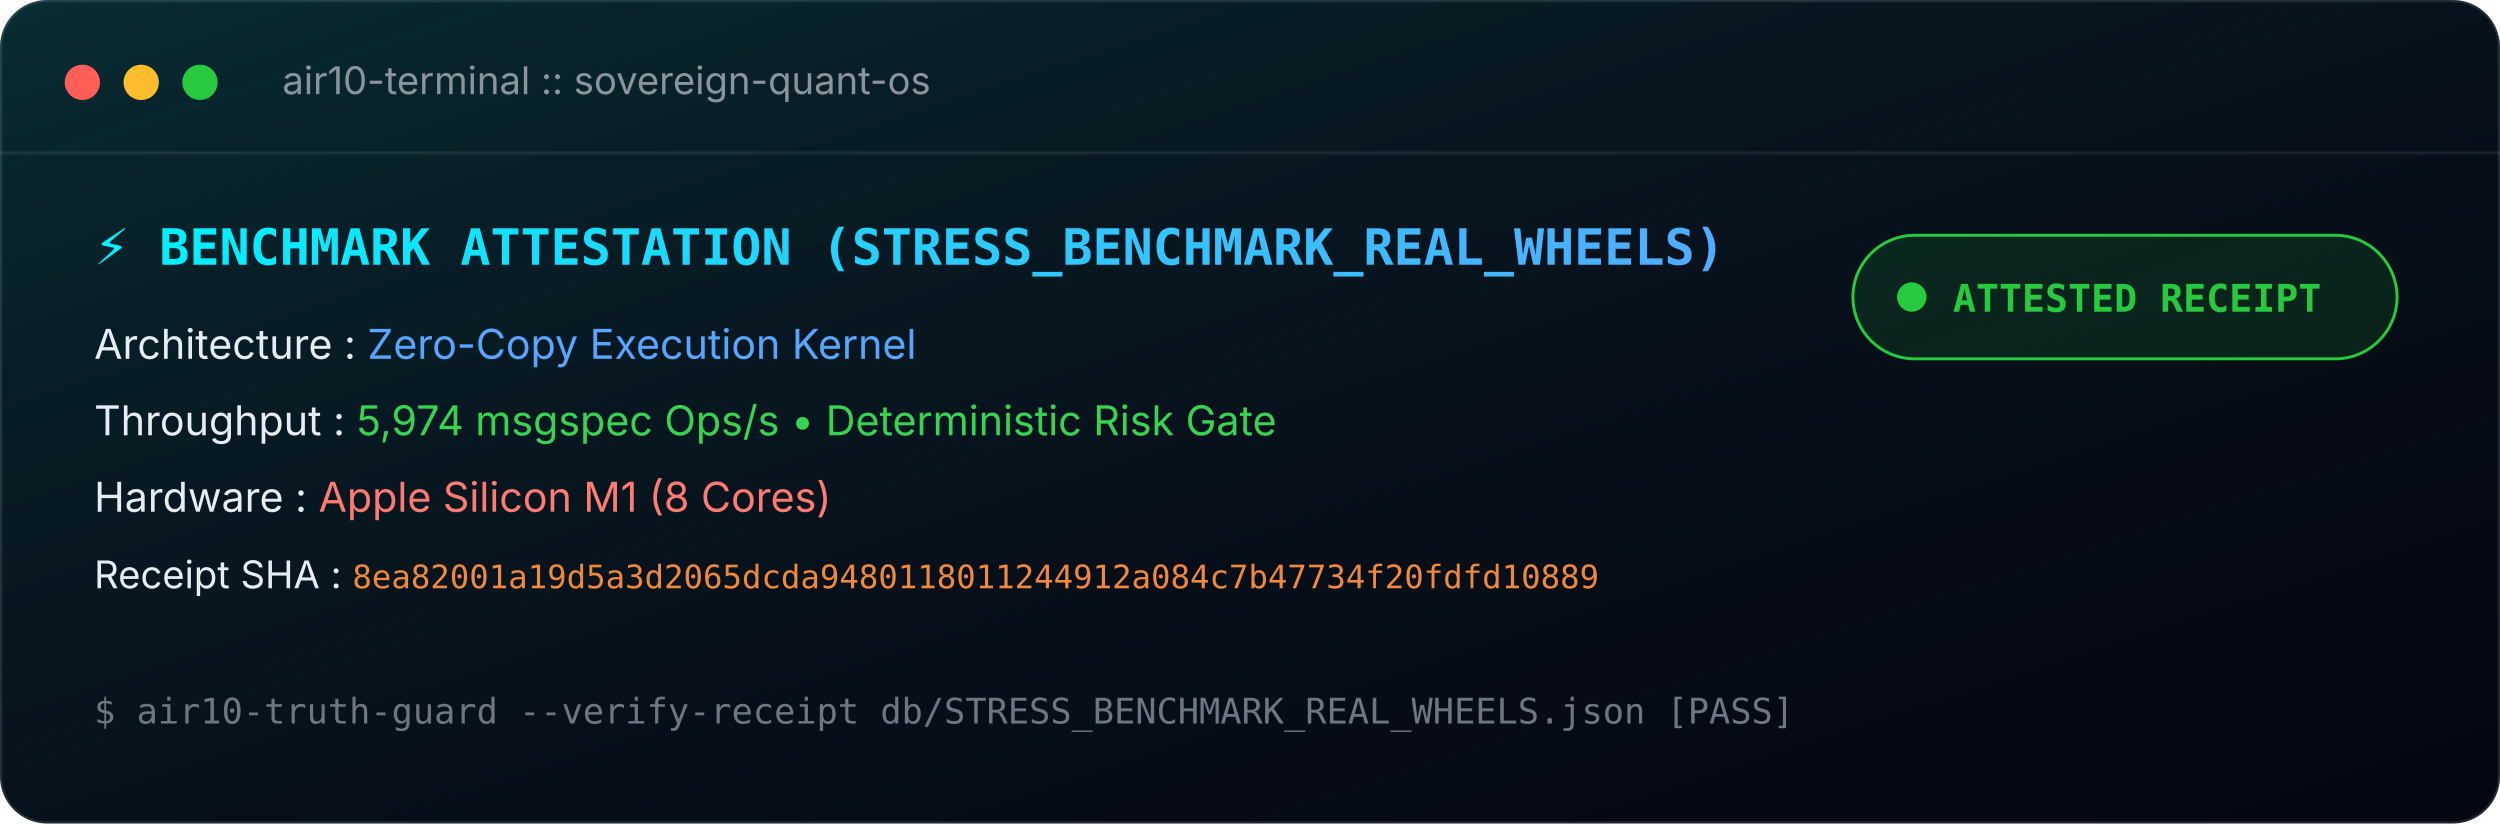
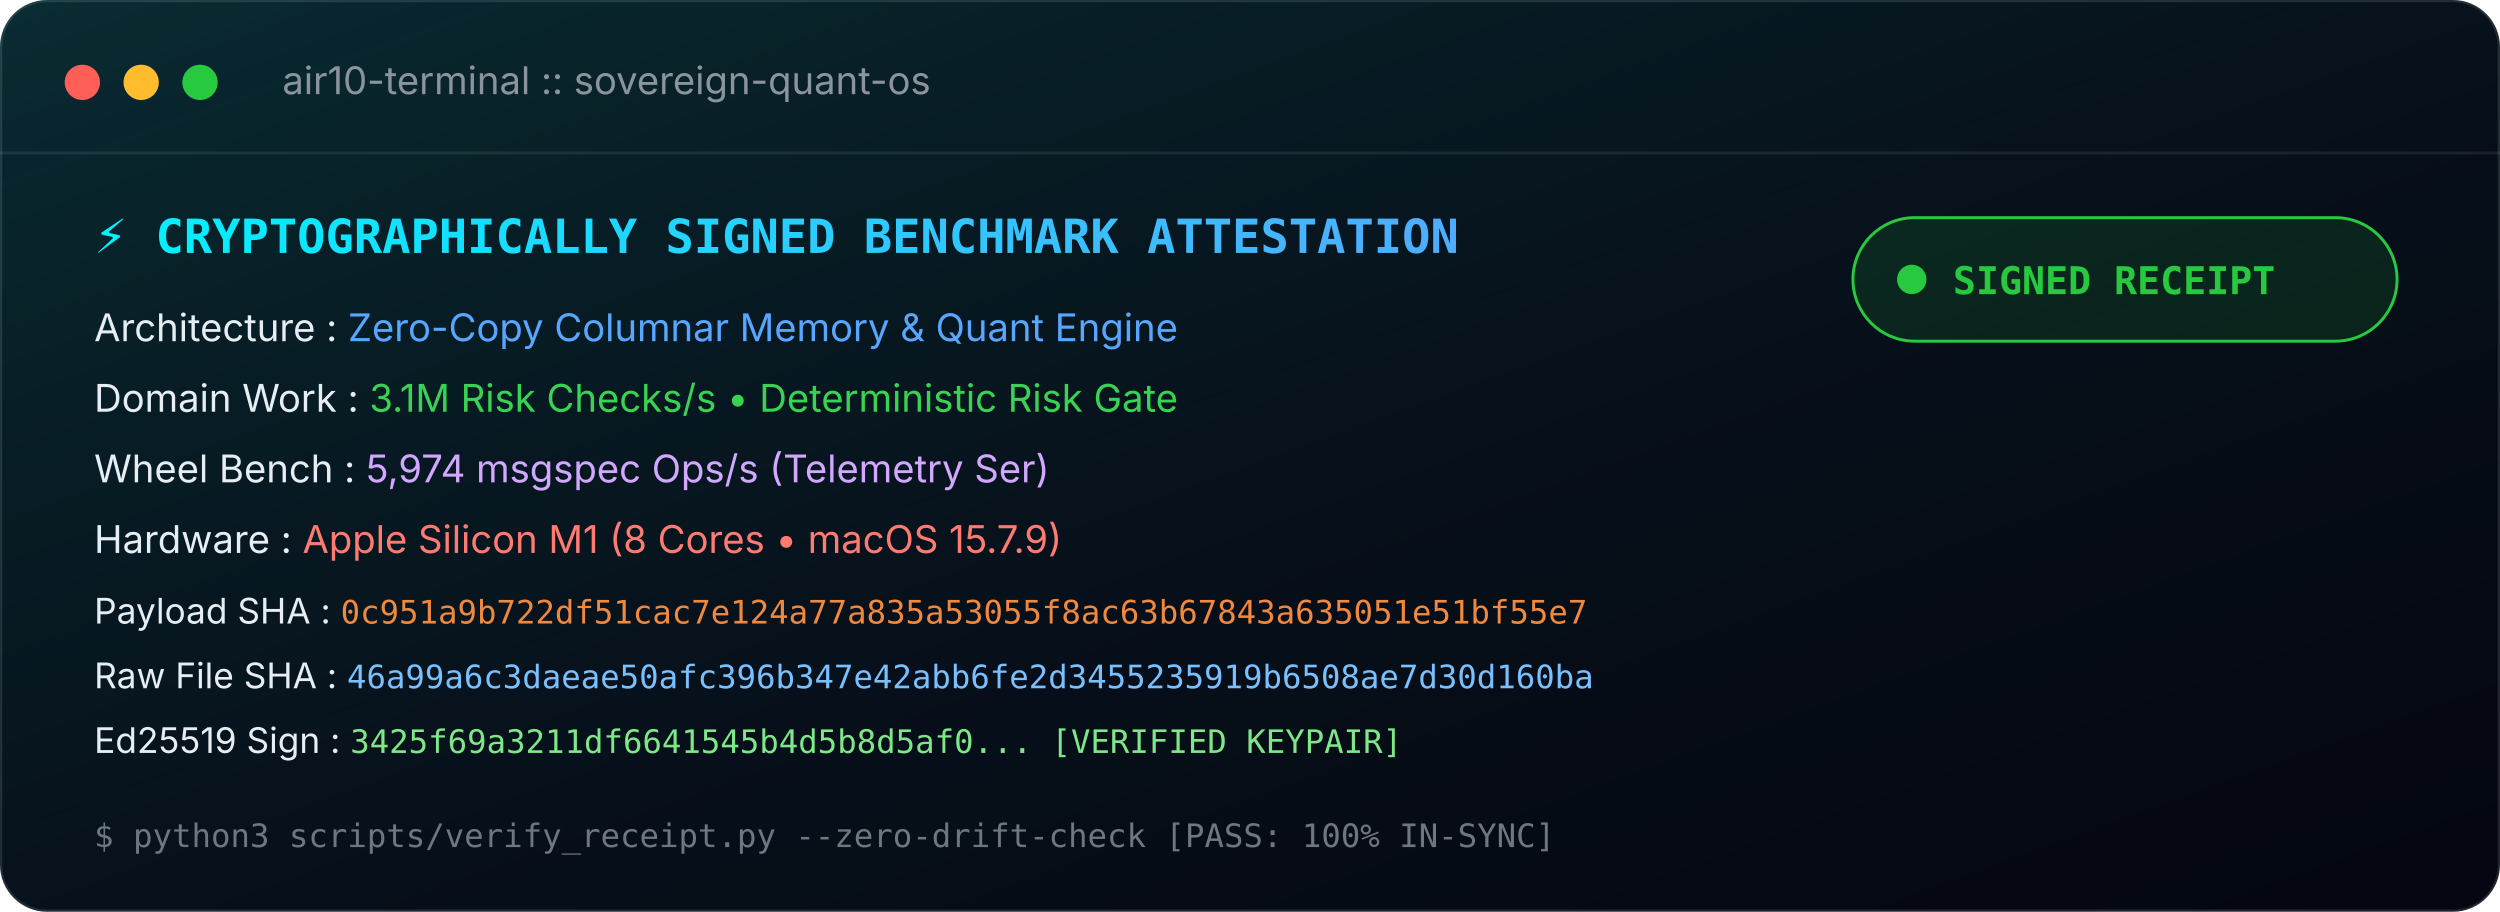
- <svg xmlns="http://www.w3.org/2000/svg" viewBox="0 0 850 280" width="100%" height="280">
+ <svg xmlns="http://www.w3.org/2000/svg" viewBox="0 0 850 310" width="100%" height="310">
  <defs>
    <linearGradient id="bg" x1="0%" y1="0%" x2="100%" y2="100%">
      <stop offset="0%" stop-color="#0a0f1d" />
      <stop offset="100%" stop-color="#040711" />
    </linearGradient>
    <linearGradient id="accent" x1="0%" y1="0%" x2="100%" y2="0%">
      <stop offset="0%" stop-color="#00f2fe" />
      <stop offset="100%" stop-color="#4facfe" />
    </linearGradient>
    <linearGradient id="glow" x1="0%" y1="0%" x2="100%" y2="100%">
      <stop offset="0%" stop-color="#00ffcc" stop-opacity="0.12" />
      <stop offset="100%" stop-color="#000000" stop-opacity="0" />
    </linearGradient>
  </defs>
-   <rect width="850" height="280" rx="16" fill="url(#bg)" stroke="rgba(255,255,255,0.12)" stroke-width="1.5" />
-   <rect width="850" height="280" rx="16" fill="url(#glow)" />
+   <rect width="850" height="310" rx="16" fill="url(#bg)" stroke="rgba(255,255,255,0.12)" stroke-width="1.5" />
+   <rect width="850" height="310" rx="16" fill="url(#glow)" />
  <circle cx="28" cy="28" r="6" fill="#ff5f56" />
  <circle cx="48" cy="28" r="6" fill="#ffbd2e" />
  <circle cx="68" cy="28" r="6" fill="#27c93f" />
  <text x="96" y="32" fill="#8b949e" font-family="-apple-system, BlinkMacSystemFont, monospace" font-size="13">air10-terminal :: sovereign-quant-os</text>
  <line x1="0" y1="52" x2="850" y2="52" stroke="rgba(255,255,255,0.08)" stroke-width="1" />
-   <text x="32" y="90" fill="url(#accent)" font-family="monospace" font-size="17" font-weight="bold">⚡ BENCHMARK ATTESTATION (STRESS_BENCHMARK_REAL_WHEELS)</text>
-   <text x="32" y="122" fill="#e6edf3" font-family="-apple-system, BlinkMacSystemFont, monospace" font-size="14">Architecture : <tspan fill="#58a6ff">Zero-Copy Execution Kernel</tspan>
+   <text x="32" y="86" fill="url(#accent)" font-family="monospace" font-size="16" font-weight="bold">⚡ CRYPTOGRAPHICALLY SIGNED BENCHMARK ATTESTATION</text>
+   <text x="32" y="116" fill="#e6edf3" font-family="-apple-system, BlinkMacSystemFont, monospace" font-size="13">Architecture : <tspan fill="#58a6ff">Zero-Copy Columnar Memory &amp; Quant Engine</tspan>
  </text>
-   <text x="32" y="148" fill="#e6edf3" font-family="-apple-system, BlinkMacSystemFont, monospace" font-size="14">Throughput   : <tspan fill="#39d353">5,974 msgspec Ops/s • Deterministic Risk Gate</tspan>
+   <text x="32" y="140" fill="#e6edf3" font-family="-apple-system, BlinkMacSystemFont, monospace" font-size="13">Domain Work  : <tspan fill="#39d353">3.1M Risk Checks/s • Deterministic Risk Gate</tspan>
  </text>
-   <text x="32" y="174" fill="#e6edf3" font-family="-apple-system, BlinkMacSystemFont, monospace" font-size="14">Hardware     : <tspan fill="#ff7b72">Apple Silicon M1 (8 Cores)</tspan>
+   <text x="32" y="164" fill="#e6edf3" font-family="-apple-system, BlinkMacSystemFont, monospace" font-size="13">Wheel Bench  : <tspan fill="#d2a8ff">5,974 msgspec Ops/s (Telemetry Ser)</tspan>
  </text>
-   <text x="32" y="200" fill="#e6edf3" font-family="-apple-system, BlinkMacSystemFont, monospace" font-size="13">Receipt SHA  : <tspan fill="#f0883e" font-family="monospace" font-size="11">8ea82001a19d5a3d2065dcda9480118011244912a084c7b47734f20fdfd10889</tspan>
+   <text x="32" y="188" fill="#e6edf3" font-family="-apple-system, BlinkMacSystemFont, monospace" font-size="13">Hardware     : <tspan fill="#ff7b72">Apple Silicon M1 (8 Cores • macOS 15.7.9)</tspan>
  </text>
-   <rect x="630" y="80" width="185" height="42" rx="21" fill="rgba(39, 201, 63, 0.12)" stroke="#27c93f" stroke-width="1" />
-   <circle cx="650" cy="101" r="5" fill="#27c93f" />
-   <text x="664" y="106" fill="#27c93f" font-family="monospace" font-size="13" font-weight="bold">ATTESTED RECEIPT</text>
-   <text x="32" y="246" fill="#6e7681" font-family="monospace" font-size="12">$ air10-truth-guard --verify-receipt db/STRESS_BENCHMARK_REAL_WHEELS.json [PASS]</text>
+   <text x="32" y="212" fill="#e6edf3" font-family="-apple-system, BlinkMacSystemFont, monospace" font-size="12">Payload SHA  : <tspan fill="#f0883e" font-family="monospace" font-size="11">0c951a9b722df51cac7e124a77a835a53055f8ac63b67843a635051e51bf55e7</tspan>
+   </text>
+   <text x="32" y="234" fill="#e6edf3" font-family="-apple-system, BlinkMacSystemFont, monospace" font-size="12">Raw File SHA : <tspan fill="#79c0ff" font-family="monospace" font-size="11">46a99a6c3daeae50afc396b347e42abb6fe2d3455235919b6508ae7d30d160ba</tspan>
+   </text>
+   <text x="32" y="256" fill="#e6edf3" font-family="-apple-system, BlinkMacSystemFont, monospace" font-size="12">Ed25519 Sign : <tspan fill="#7ee787" font-family="monospace" font-size="11">3425f69a3211df6641545b4d5b8d5af0... [VERIFIED KEYPAIR]</tspan>
+   </text>
+   <rect x="630" y="74" width="185" height="42" rx="21" fill="rgba(39, 201, 63, 0.12)" stroke="#27c93f" stroke-width="1" />
+   <circle cx="650" cy="95" r="5" fill="#27c93f" />
+   <text x="664" y="100" fill="#27c93f" font-family="monospace" font-size="13" font-weight="bold">SIGNED RECEIPT</text>
+   <text x="32" y="288" fill="#6e7681" font-family="monospace" font-size="11">$ python3 scripts/verify_receipt.py --zero-drift-check [PASS: 100% IN-SYNC]</text>
</svg>
